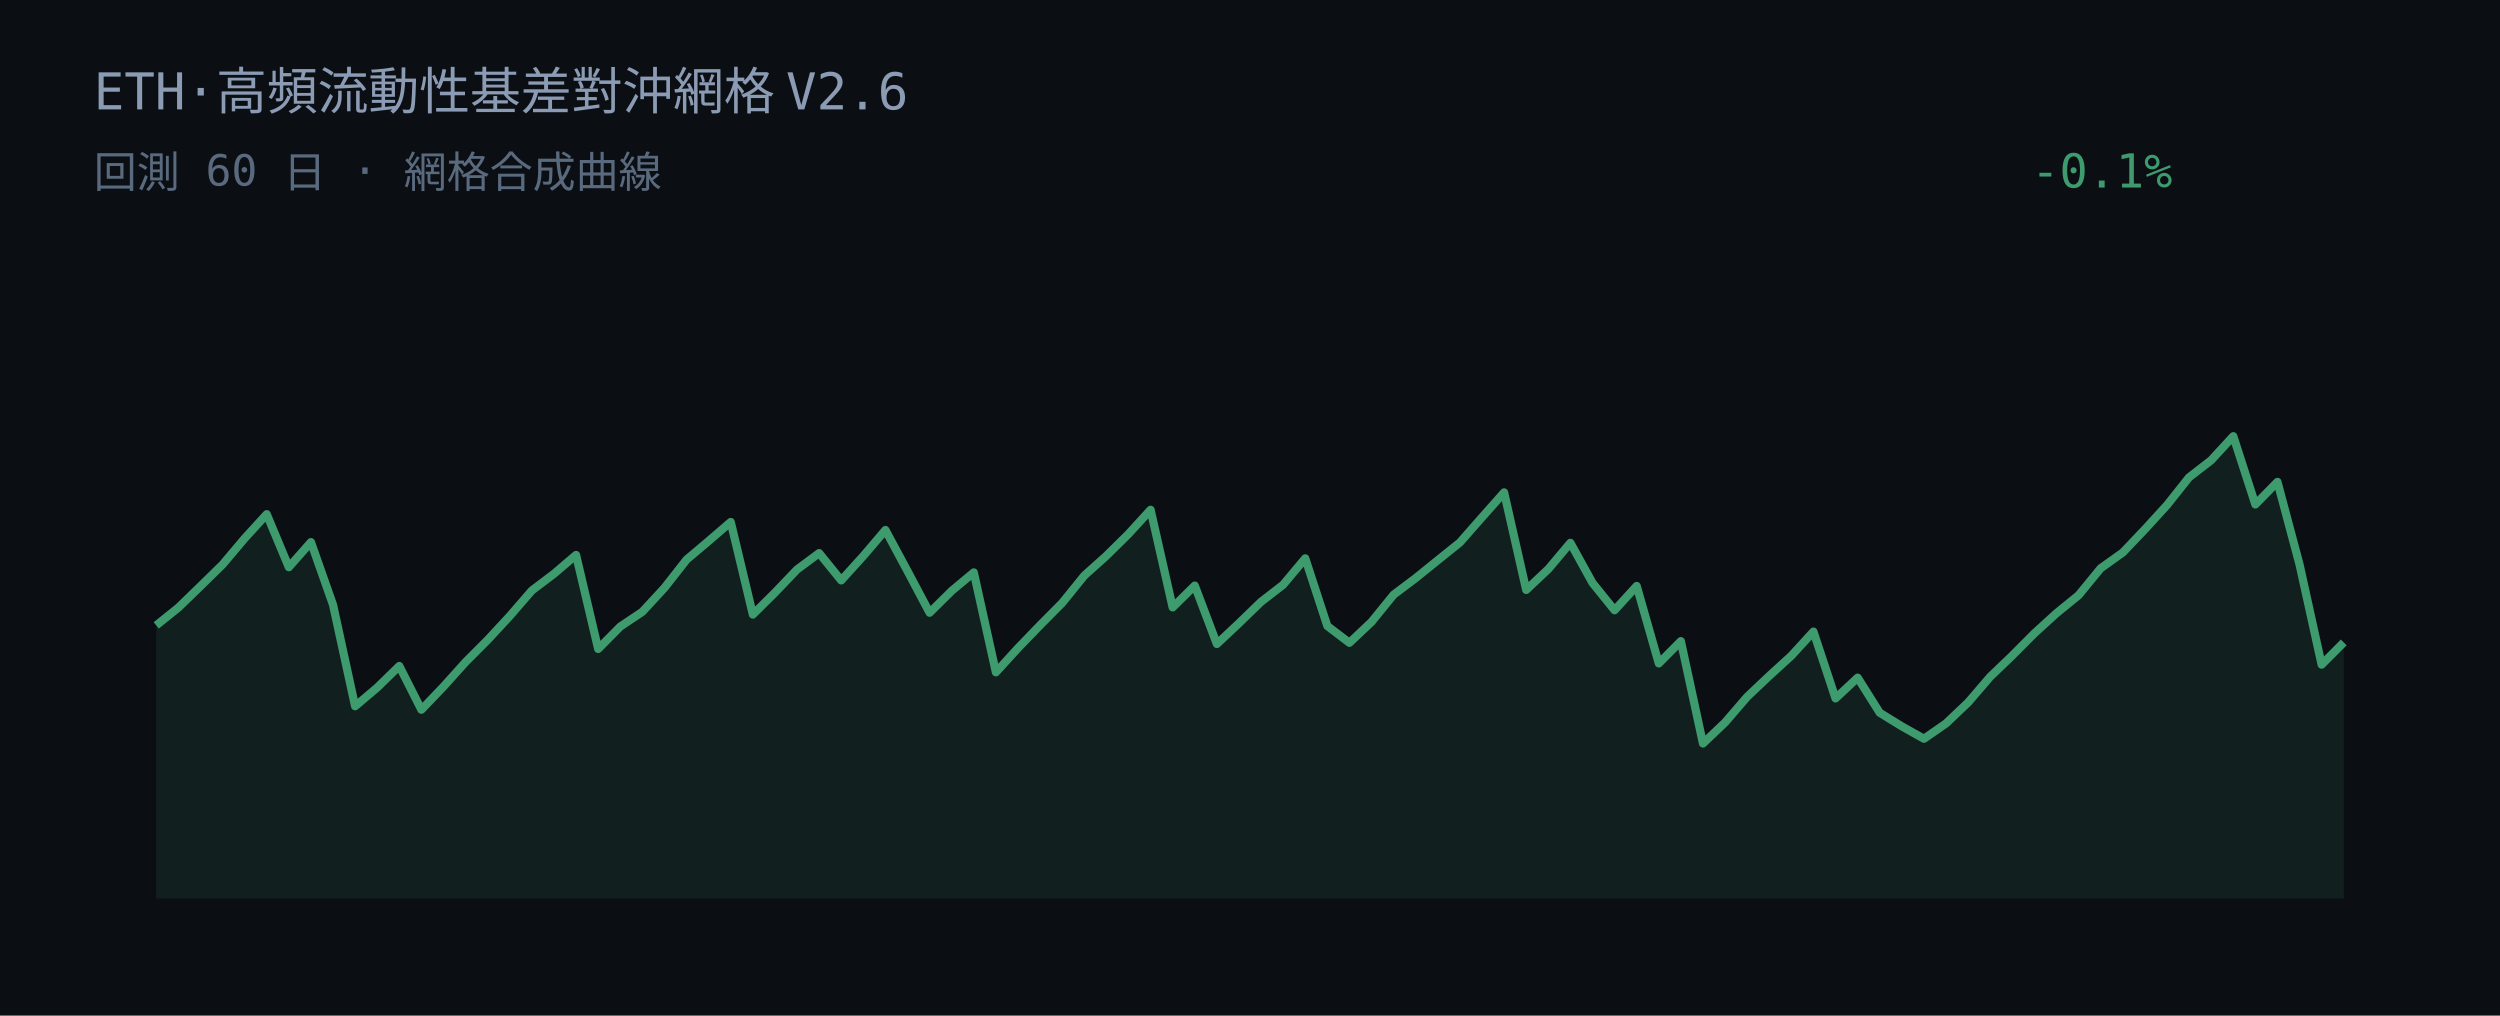
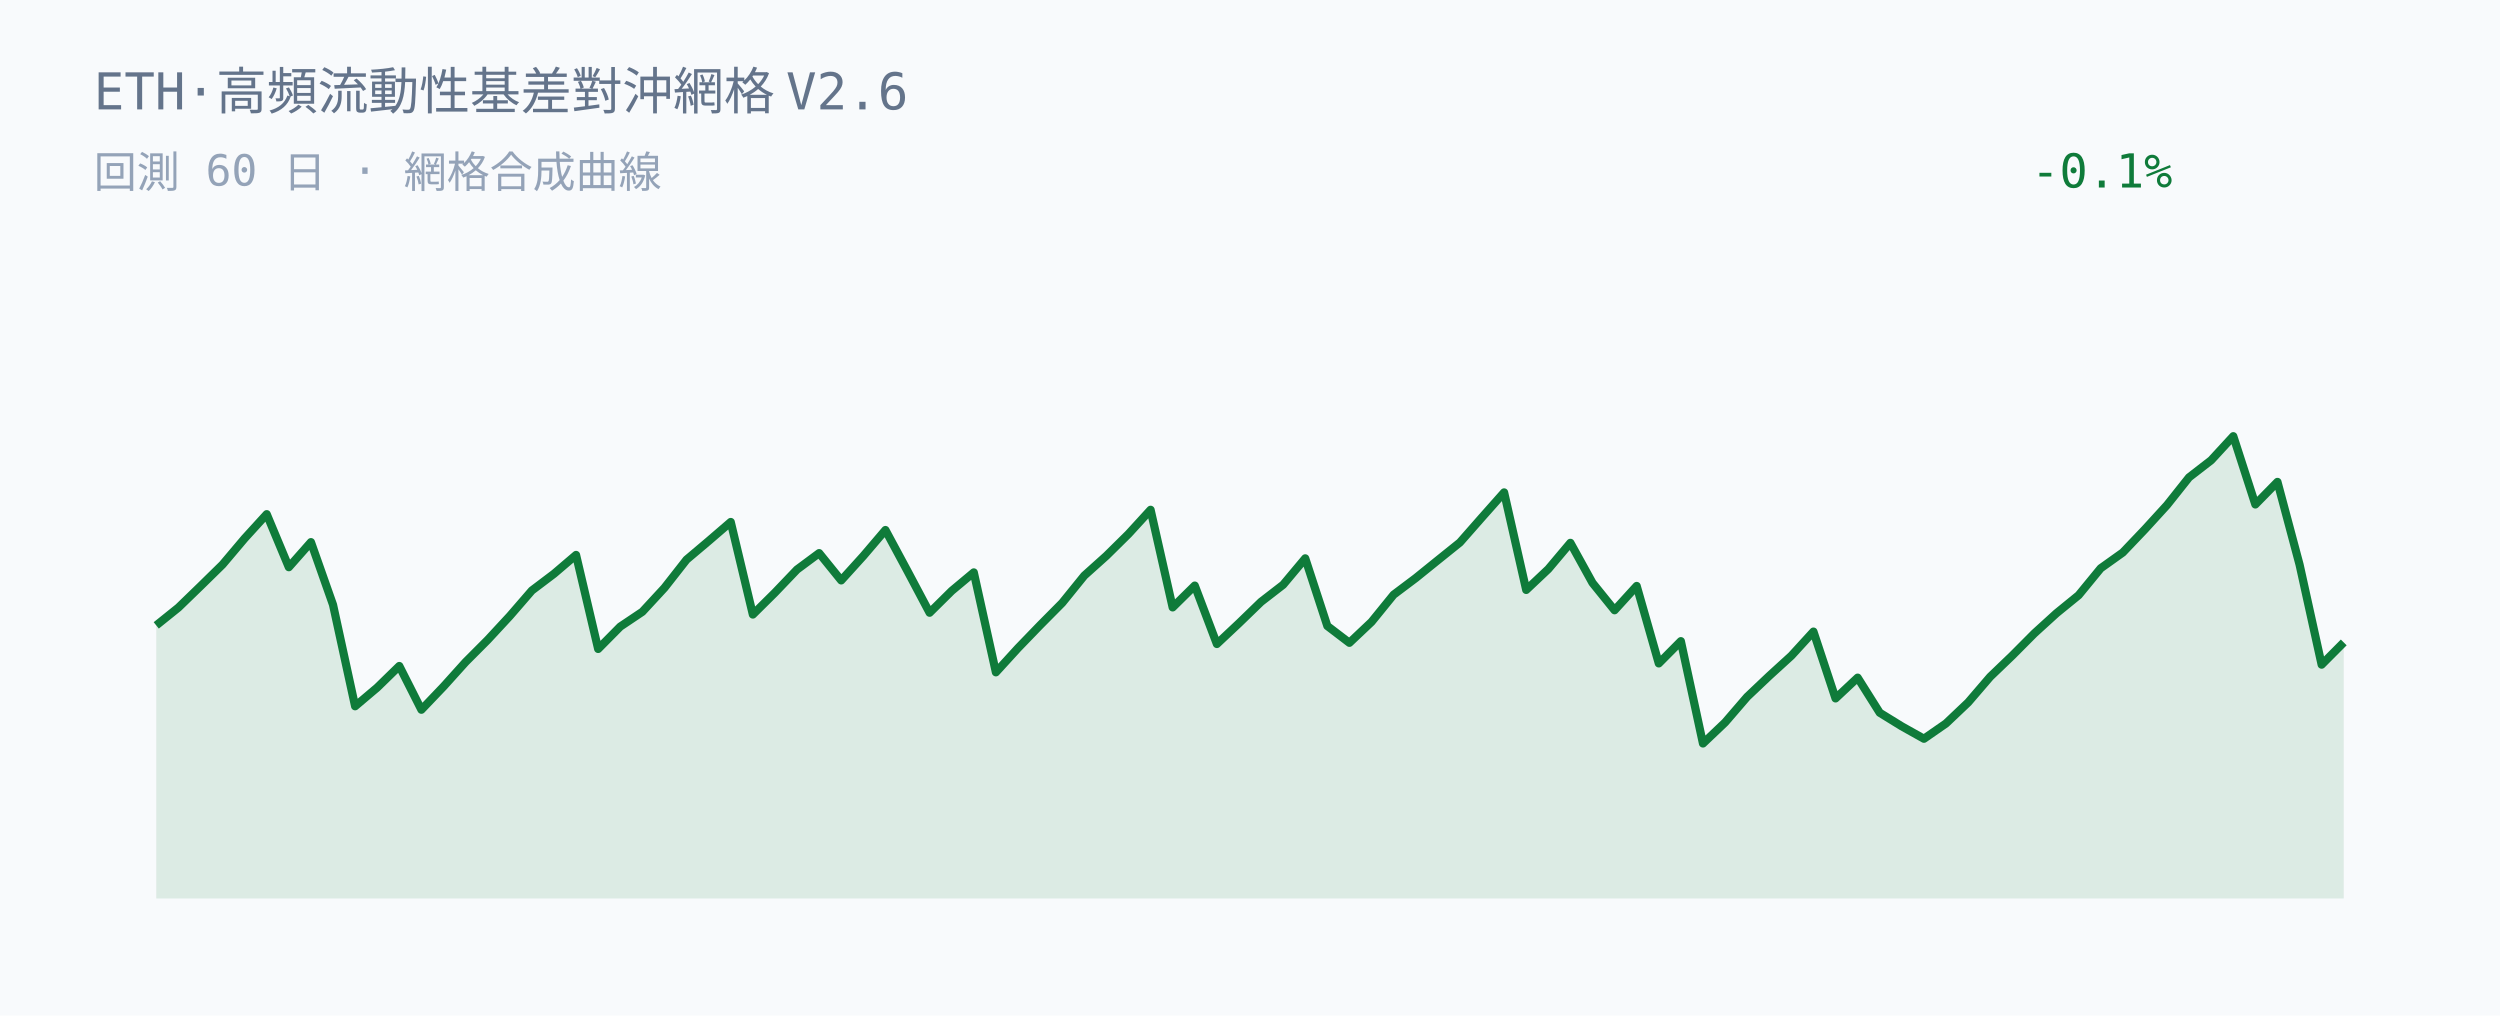
<svg xmlns="http://www.w3.org/2000/svg" width="640" height="260" viewBox="0 0 640 260">
-   <rect width="640" height="260" fill="#0b0f14" />
-   <text x="24" y="28" fill="#8b9bb4" font-family="JetBrains Mono, Consolas, monospace" font-size="13">ETH·高頻流動性基差對沖網格 V2.6</text>
-   <text x="24" y="48" fill="#5a6a7e" font-family="JetBrains Mono, Consolas, monospace" font-size="11">回測 60 日 · 網格合成曲線</text>
-   <text x="520" y="48" fill="#3d9b6e" font-family="JetBrains Mono, Consolas, monospace" font-size="12">-0.1%</text>
-   <polygon points="40.00,230.00 40.00,160.10 45.66,155.55 51.31,150.08 56.97,144.53 62.63,137.83 68.28,131.63 73.94,145.20 79.60,138.79 85.25,154.81 90.91,180.80 96.57,176.01 102.22,170.50 107.88,181.69 113.54,175.76 119.19,169.49 124.85,163.81 130.51,157.70 136.16,151.17 141.82,146.89 147.47,142.07 153.13,166.13 158.79,160.41 164.44,156.62 170.10,150.49 175.76,143.27 181.41,138.50 187.07,133.63 192.73,157.32 198.38,151.72 204.04,145.80 209.70,141.60 215.35,148.58 221.01,142.33 226.67,135.69 232.32,146.19 237.98,156.86 243.64,151.26 249.29,146.54 254.95,172.11 260.61,165.91 266.26,160.06 271.92,154.35 277.58,147.36 283.23,142.29 288.89,136.70 294.55,130.51 300.20,155.49 305.86,149.91 311.52,164.86 317.17,159.55 322.83,154.07 328.48,149.70 334.14,142.94 339.80,160.25 345.45,164.56 351.11,159.21 356.77,152.24 362.42,147.99 368.08,143.42 373.74,138.87 379.39,132.44 385.05,126.06 390.71,151.02 396.36,145.69 402.02,138.97 407.68,149.22 413.33,156.22 418.99,150.01 424.65,169.83 430.30,164.14 435.96,190.33 441.62,184.95 447.27,178.39 452.93,173.03 458.59,167.87 464.24,161.69 469.90,178.79 475.56,173.48 481.21,182.46 486.87,185.95 492.53,189.12 498.18,185.20 503.84,179.83 509.49,173.25 515.15,167.82 520.81,162.13 526.46,156.99 532.12,152.38 537.78,145.48 543.43,141.45 549.09,135.51 554.75,129.31 560.40,122.20 566.06,117.82 571.72,111.67 577.37,129.14 583.03,123.37 588.69,144.55 594.34,170.15 600.00,164.46 600.00,230.00" fill="#3d9b6e" fill-opacity="0.12" />
-   <polyline points="40.00,160.10 45.66,155.55 51.31,150.08 56.97,144.53 62.63,137.83 68.28,131.63 73.94,145.20 79.60,138.79 85.25,154.81 90.91,180.80 96.57,176.01 102.22,170.50 107.88,181.69 113.54,175.76 119.19,169.49 124.85,163.81 130.51,157.70 136.16,151.17 141.82,146.89 147.47,142.07 153.13,166.13 158.79,160.41 164.44,156.62 170.10,150.49 175.76,143.27 181.41,138.50 187.07,133.63 192.73,157.32 198.38,151.72 204.04,145.80 209.70,141.60 215.35,148.58 221.01,142.33 226.67,135.69 232.32,146.19 237.98,156.86 243.64,151.26 249.29,146.54 254.95,172.11 260.61,165.91 266.26,160.06 271.92,154.35 277.58,147.36 283.23,142.29 288.89,136.70 294.55,130.51 300.20,155.49 305.86,149.91 311.52,164.86 317.17,159.55 322.83,154.07 328.48,149.70 334.14,142.94 339.80,160.25 345.45,164.56 351.11,159.21 356.77,152.24 362.42,147.99 368.08,143.42 373.74,138.87 379.39,132.44 385.05,126.06 390.71,151.02 396.36,145.69 402.02,138.97 407.68,149.22 413.33,156.22 418.99,150.01 424.65,169.83 430.30,164.14 435.96,190.33 441.62,184.95 447.27,178.39 452.93,173.03 458.59,167.87 464.24,161.69 469.90,178.79 475.56,173.48 481.21,182.46 486.87,185.95 492.53,189.12 498.18,185.20 503.84,179.83 509.49,173.25 515.15,167.82 520.81,162.13 526.46,156.99 532.12,152.38 537.78,145.48 543.43,141.45 549.09,135.51 554.75,129.31 560.40,122.20 566.06,117.82 571.72,111.67 577.37,129.14 583.03,123.37 588.69,144.55 594.34,170.15 600.00,164.46" fill="none" stroke="#3d9b6e" stroke-width="2.1" stroke-linejoin="round" />
+   <rect width="640" height="260" fill="#f8fafc" />
+   <text x="24" y="28" fill="#64748b" font-family="JetBrains Mono, Consolas, monospace" font-size="13">ETH·高頻流動性基差對沖網格 V2.6</text>
+   <text x="24" y="48" fill="#94a3b8" font-family="JetBrains Mono, Consolas, monospace" font-size="11">回測 60 日 · 網格合成曲線</text>
+   <text x="520" y="48" fill="#0f7b3a" font-family="JetBrains Mono, Consolas, monospace" font-size="12">-0.1%</text>
+   <polygon points="40.00,230.00 40.00,160.10 45.66,155.55 51.31,150.08 56.97,144.53 62.63,137.83 68.28,131.63 73.94,145.20 79.60,138.79 85.25,154.81 90.91,180.80 96.57,176.01 102.22,170.50 107.88,181.69 113.54,175.76 119.19,169.49 124.85,163.81 130.51,157.70 136.16,151.17 141.82,146.89 147.47,142.07 153.13,166.13 158.79,160.41 164.44,156.62 170.10,150.49 175.76,143.27 181.41,138.50 187.07,133.63 192.73,157.32 198.38,151.72 204.04,145.80 209.70,141.60 215.35,148.58 221.01,142.33 226.67,135.69 232.32,146.19 237.98,156.86 243.64,151.26 249.29,146.54 254.95,172.11 260.61,165.91 266.26,160.06 271.92,154.35 277.58,147.36 283.23,142.29 288.89,136.70 294.55,130.51 300.20,155.49 305.86,149.91 311.52,164.86 317.17,159.55 322.83,154.07 328.48,149.70 334.14,142.94 339.80,160.25 345.45,164.56 351.11,159.21 356.77,152.24 362.42,147.99 368.08,143.42 373.74,138.87 379.39,132.44 385.05,126.06 390.71,151.02 396.36,145.69 402.02,138.97 407.68,149.22 413.33,156.22 418.99,150.01 424.65,169.83 430.30,164.14 435.96,190.33 441.62,184.95 447.27,178.39 452.93,173.03 458.59,167.87 464.24,161.69 469.90,178.79 475.56,173.48 481.21,182.46 486.87,185.95 492.53,189.12 498.18,185.20 503.84,179.83 509.49,173.25 515.15,167.82 520.81,162.13 526.46,156.99 532.12,152.38 537.78,145.48 543.43,141.45 549.09,135.51 554.75,129.31 560.40,122.20 566.06,117.82 571.72,111.67 577.37,129.14 583.03,123.37 588.69,144.55 594.34,170.15 600.00,164.46 600.00,230.00" fill="#0f7b3a" fill-opacity="0.12" />
+   <polyline points="40.00,160.10 45.66,155.55 51.31,150.08 56.97,144.53 62.63,137.83 68.28,131.63 73.94,145.20 79.60,138.79 85.25,154.81 90.91,180.80 96.57,176.01 102.22,170.50 107.88,181.69 113.54,175.76 119.19,169.49 124.85,163.81 130.51,157.70 136.16,151.17 141.82,146.89 147.47,142.07 153.13,166.13 158.79,160.41 164.44,156.62 170.10,150.49 175.76,143.27 181.41,138.50 187.07,133.63 192.73,157.32 198.38,151.72 204.04,145.80 209.70,141.60 215.35,148.58 221.01,142.33 226.67,135.69 232.32,146.19 237.98,156.86 243.64,151.26 249.29,146.54 254.95,172.11 260.61,165.91 266.26,160.06 271.92,154.35 277.58,147.36 283.23,142.29 288.89,136.70 294.55,130.51 300.20,155.49 305.86,149.91 311.52,164.86 317.17,159.55 322.83,154.07 328.48,149.70 334.14,142.94 339.80,160.25 345.45,164.56 351.11,159.21 356.77,152.24 362.42,147.99 368.08,143.42 373.74,138.87 379.39,132.44 385.05,126.06 390.71,151.02 396.36,145.69 402.02,138.97 407.68,149.22 413.33,156.22 418.99,150.01 424.65,169.83 430.30,164.14 435.96,190.33 441.62,184.95 447.27,178.39 452.93,173.03 458.59,167.87 464.24,161.69 469.90,178.79 475.56,173.48 481.21,182.46 486.87,185.95 492.53,189.12 498.18,185.20 503.84,179.83 509.49,173.25 515.15,167.82 520.81,162.13 526.46,156.99 532.12,152.38 537.78,145.48 543.43,141.45 549.09,135.51 554.75,129.31 560.40,122.20 566.06,117.82 571.72,111.67 577.37,129.14 583.03,123.37 588.69,144.55 594.34,170.15 600.00,164.46" fill="none" stroke="#0f7b3a" stroke-width="2.1" stroke-linejoin="round" />
</svg>
